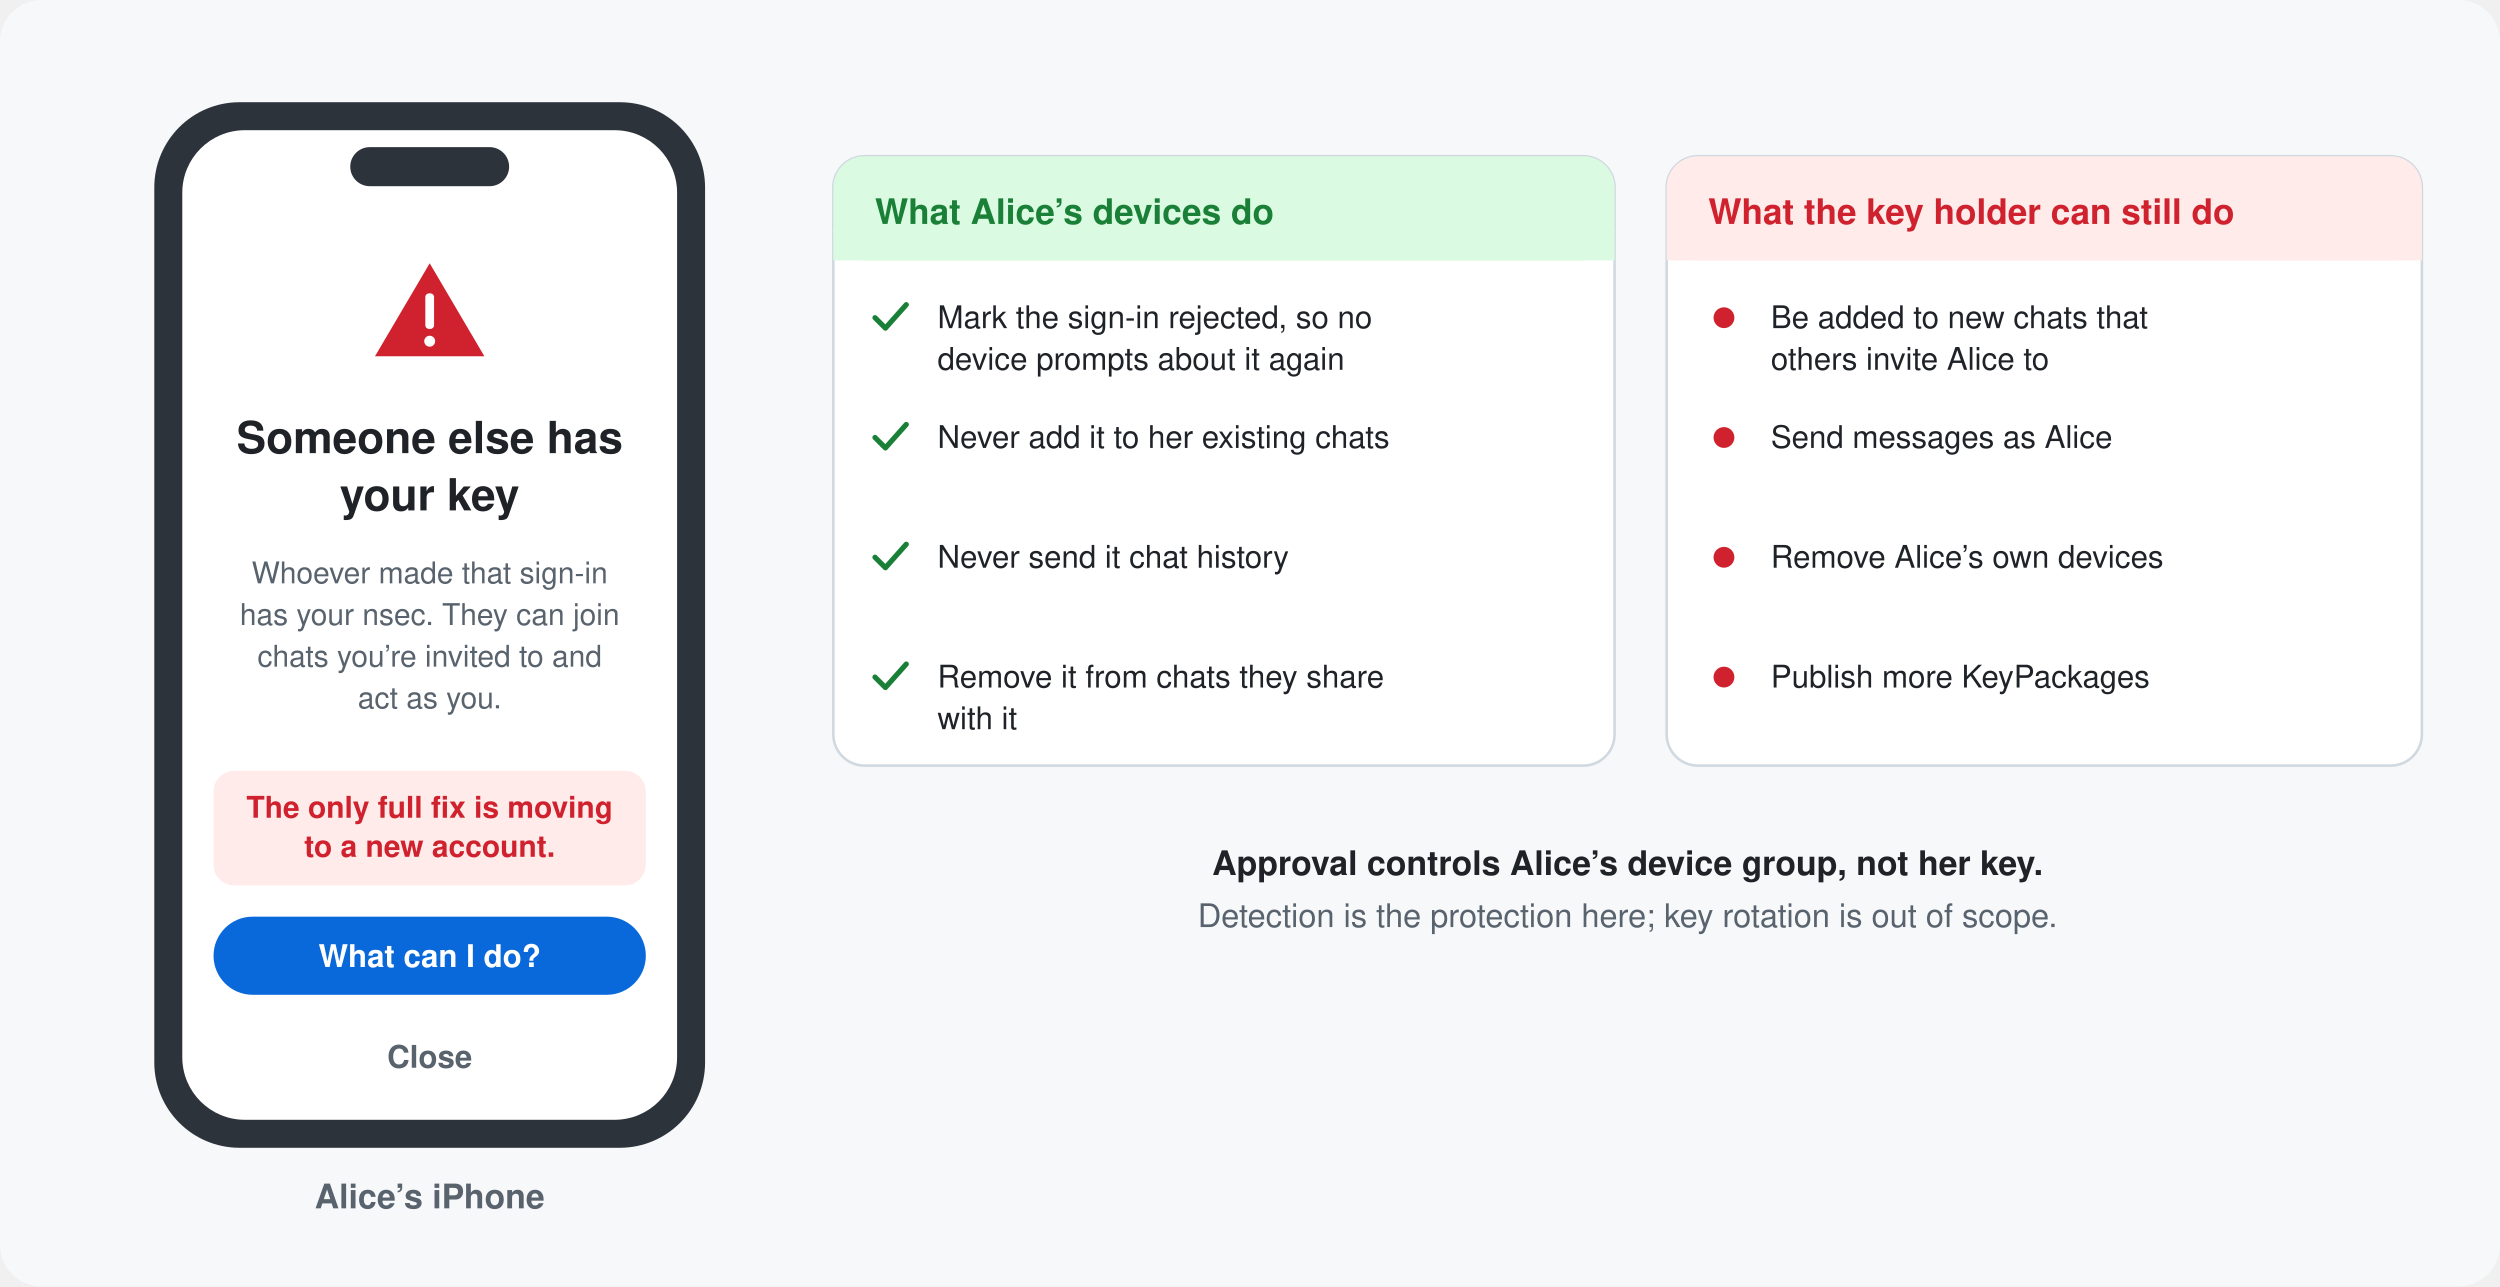
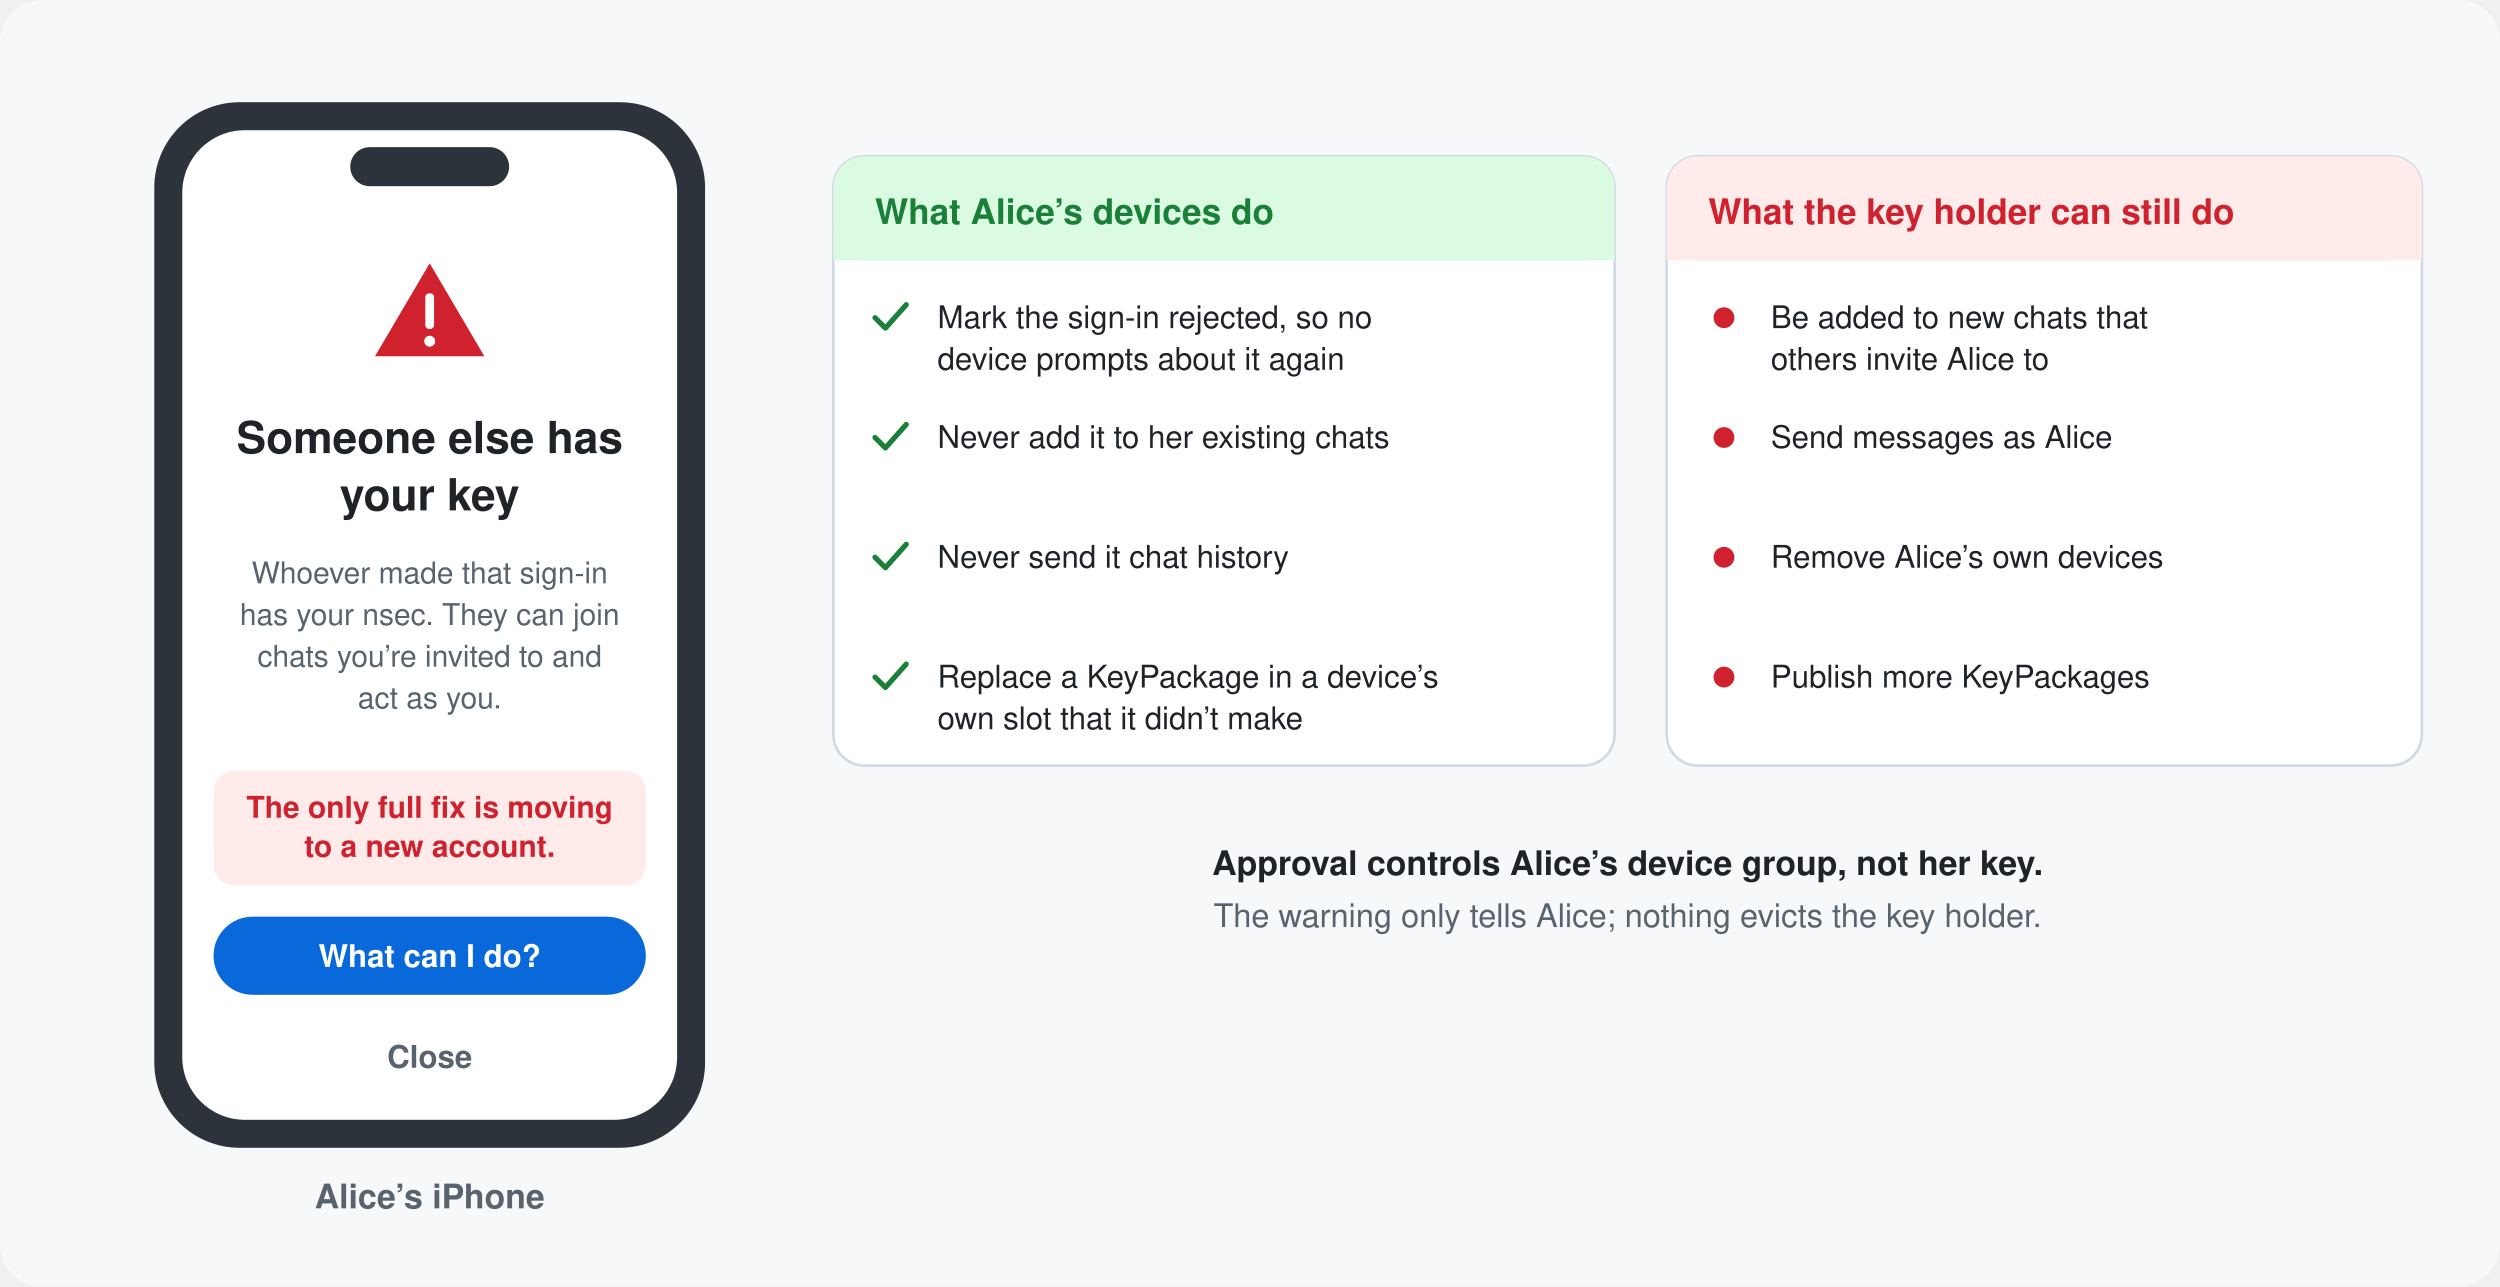
<svg xmlns="http://www.w3.org/2000/svg" viewBox="0 0 960 494" width="960" height="494" role="img" aria-labelledby="title desc">
  <style>
text{font-family:-apple-system, BlinkMacSystemFont, 'Segoe UI', Helvetica, Arial, sans-serif} .mono{font-family:ui-monospace, SFMono-Regular, Menlo, Consolas, monospace}
.bg{fill:#f6f8fa}
.t{fill:#1f2328} .m{fill:#59636e} .a{fill:#0969da} .d{fill:#cf222e}
.g{fill:#1a7f37} .y{fill:#9a6700} .r{fill:#8250df} .f{fill:#afb8c1}
.frame{fill:#2d333b;stroke:#2d333b} .scr{fill:#ffffff}
.card{fill:#f6f8fa;stroke:#d1d9e0} .cardf{fill:#ffffff;stroke:#d1d9e0}
.ln{fill:none;stroke:#d1d9e0} .lnf{fill:#d1d9e0}
.btn{fill:#0969da} .btn2{fill:#ffffff;stroke:#d1d9e0} .btnd{fill:#ffffff;stroke:#cf222e}
.ta{fill:#ddf4ff} .td{fill:#ffebe9} .tg{fill:#dafbe1} .ty{fill:#fff8c5} .tr{fill:#fbefff}
.sa{stroke:#0969da} .sd{stroke:#cf222e} .sg{stroke:#1a7f37} .sy{stroke:#9a6700}
.sr{stroke:#8250df} .sm{stroke:#59636e} .sf{stroke:#afb8c1} .sl{stroke:#d1d9e0}
.arr{fill:none;stroke-width:1.75} .dash{stroke-dasharray:5 4}
.grp{fill:#ddf4ff;stroke:#0969da;stroke-dasharray:6 4;fill-opacity:.45}
.grpx{fill:none;stroke:#afb8c1;stroke-dasharray:6 4}
@media (prefers-color-scheme: dark){
.bg{fill:#151b23}
.t{fill:#e6edf3} .m{fill:#9198a1} .a{fill:#4493f8} .d{fill:#f85149}
.g{fill:#3fb950} .y{fill:#d29922} .r{fill:#ab7df8} .f{fill:#484f58}
.frame{fill:#2f3742;stroke:#4a535e} .scr{fill:#0d1117}
.card{fill:#151b23;stroke:#3d444d} .cardf{fill:#0d1117;stroke:#3d444d}
.ln{fill:none;stroke:#3d444d} .lnf{fill:#3d444d}
.btn{fill:#1f6feb} .btn2{fill:#0d1117;stroke:#3d444d} .btnd{fill:#0d1117;stroke:#f85149}
.ta{fill:#12294a} .td{fill:#3c1618} .tg{fill:#12261e} .ty{fill:#2e2610} .tr{fill:#2a1d45}
.sa{stroke:#4493f8} .sd{stroke:#f85149} .sg{stroke:#3fb950} .sy{stroke:#d29922}
.sr{stroke:#ab7df8} .sm{stroke:#9198a1} .sf{stroke:#484f58} .sl{stroke:#3d444d}
.arr{fill:none;stroke-width:1.75} .dash{stroke-dasharray:5 4}
.grp{fill:#12294a;stroke:#4493f8;stroke-dasharray:6 4;fill-opacity:.45}
.grpx{fill:none;stroke:#484f58;stroke-dasharray:6 4}
}
</style>
  <defs>
    <marker id="ha" viewBox="0 0 10 10" refX="9" refY="5" markerWidth="7" markerHeight="7" orient="auto-start-reverse">
      <path d="M0,0 L10,5 L0,10 z" class="a" />
    </marker>
    <marker id="hm" viewBox="0 0 10 10" refX="9" refY="5" markerWidth="7" markerHeight="7" orient="auto-start-reverse">
      <path d="M0,0 L10,5 L0,10 z" class="m" />
    </marker>
    <marker id="hd" viewBox="0 0 10 10" refX="9" refY="5" markerWidth="7" markerHeight="7" orient="auto-start-reverse">
      <path d="M0,0 L10,5 L0,10 z" class="d" />
    </marker>
    <marker id="hr" viewBox="0 0 10 10" refX="9" refY="5" markerWidth="7" markerHeight="7" orient="auto-start-reverse">
      <path d="M0,0 L10,5 L0,10 z" class="r" />
    </marker>
    <marker id="hg" viewBox="0 0 10 10" refX="9" refY="5" markerWidth="7" markerHeight="7" orient="auto-start-reverse">
      <path d="M0,0 L10,5 L0,10 z" class="g" />
    </marker>
    <marker id="hf" viewBox="0 0 10 10" refX="9" refY="5" markerWidth="7" markerHeight="7" orient="auto-start-reverse">
      <path d="M0,0 L10,5 L0,10 z" class="f" />
    </marker>
  </defs>
  <rect class="bg" x="0" y="0" width="960" height="494" rx="16" />
  <g transform="translate(60,40)">
    <rect x="0" y="0" width="210" height="400" rx="32" class="frame" stroke-width="1.5" />
    <rect x="10" y="10" width="190" height="380" rx="24" class="scr" />
    <rect x="75.0" y="17" width="60" height="14" rx="7" class="frame" />
    <g transform="translate(10,10)">
      <path d="M95,51.1 L116.0,86.8 L74.0,86.8 z" class="d" />
      <rect x="93.32" y="62.65" width="3.36" height="13.65" rx="1.4" fill="#ffffff" />
      <circle cx="95" cy="81.025" r="2.1" fill="#ffffff" />
      <text x="95" y="124" class="t" font-size="17" font-weight="700" text-anchor="middle">Someone else has</text>
      <text x="95" y="146" class="t" font-size="17" font-weight="700" text-anchor="middle">your key</text>
      <text x="95" y="174" class="m" font-size="11.5" text-anchor="middle">Whoever made that sign-in</text>
      <text x="95" y="190" class="m" font-size="11.5" text-anchor="middle">has your nsec. They can join</text>
      <text x="95" y="206" class="m" font-size="11.5" text-anchor="middle">chats you’re invited to and</text>
      <text x="95" y="222" class="m" font-size="11.5" text-anchor="middle">act as you.</text>
      <rect x="12" y="246" width="166" height="44" rx="8" class="td" />
      <text x="95" y="264" class="d" font-size="11.5" font-weight="600" text-anchor="middle">The only full fix is moving</text>
      <text x="95" y="279" class="d" font-size="11.5" font-weight="600" text-anchor="middle">to a new account.</text>
      <rect x="12" y="302" width="166" height="30" rx="15.0" class="btn" />
      <text x="95.0" y="321.32" font-size="12" font-weight="600" text-anchor="middle" class="" fill="#ffffff">What can I do?</text>
      <text x="95" y="360" class="m" font-size="12" font-weight="600" text-anchor="middle">Close</text>
    </g>
  </g>
  <text x="165.0" y="464" class="m" font-size="13" font-weight="600" text-anchor="middle">Alice’s iPhone</text>
  <rect x="320" y="60" width="300" height="234" rx="12" class="cardf" />
  <rect x="320" y="60" width="300" height="40" rx="12" class="tg" />
  <rect x="320" y="88" width="300" height="12" rx="0" class="tg" />
  <text x="336" y="86" class="g" font-size="13.5" font-weight="700">What Alice’s devices do</text>
  <path d="M336,122 l4,4 l8,-9" class="sg" fill="none" stroke-width="2" stroke-linecap="round" stroke-linejoin="round" />
  <text x="360" y="126" class="t" font-size="12">Mark the sign-in rejected, so no</text>
  <text x="360" y="142" class="t" font-size="12">device prompts about it again</text>
  <path d="M336,168 l4,4 l8,-9" class="sg" fill="none" stroke-width="2" stroke-linecap="round" stroke-linejoin="round" />
  <text x="360" y="172" class="t" font-size="12">Never add it to her existing chats</text>
  <path d="M336,214 l4,4 l8,-9" class="sg" fill="none" stroke-width="2" stroke-linecap="round" stroke-linejoin="round" />
  <text x="360" y="218" class="t" font-size="12">Never send it chat history</text>
  <path d="M336,260 l4,4 l8,-9" class="sg" fill="none" stroke-width="2" stroke-linecap="round" stroke-linejoin="round" />
-   <text x="360" y="264" class="t" font-size="12">Remove it from chats they share</text>
-   <text x="360" y="280" class="t" font-size="12">with it</text>
+   <text x="360" y="264" class="t" font-size="12">Replace a KeyPackage in a device’s</text>
+   <text x="360" y="280" class="t" font-size="12">own slot that it didn’t make</text>
  <rect x="640" y="60" width="290" height="234" rx="12" class="cardf" />
  <rect x="640" y="60" width="290" height="40" rx="12" class="td" />
  <rect x="640" y="88" width="290" height="12" rx="0" class="td" />
  <text x="656" y="86" class="d" font-size="13.5" font-weight="700">What the key holder can still do</text>
  <circle cx="662" cy="122" r="4" class="d" />
  <text x="680" y="126" class="t" font-size="12">Be added to new chats that</text>
  <text x="680" y="142" class="t" font-size="12">others invite Alice to</text>
  <circle cx="662" cy="168" r="4" class="d" />
  <text x="680" y="172" class="t" font-size="12">Send messages as Alice</text>
  <circle cx="662" cy="214" r="4" class="d" />
  <text x="680" y="218" class="t" font-size="12">Remove Alice’s own devices</text>
  <circle cx="662" cy="260" r="4" class="d" />
  <text x="680" y="264" class="t" font-size="12">Publish more KeyPackages</text>
  <text x="625" y="336" class="t" font-size="13" font-weight="600" text-anchor="middle">Approval controls Alice’s device group, not her key.</text>
-   <text x="625" y="356" class="m" font-size="12.5" text-anchor="middle">Detection is the protection here; key rotation is out of scope.</text>
+   <text x="625" y="356" class="m" font-size="12.5" text-anchor="middle">The warning only tells Alice; nothing evicts the key holder.</text>
</svg>
